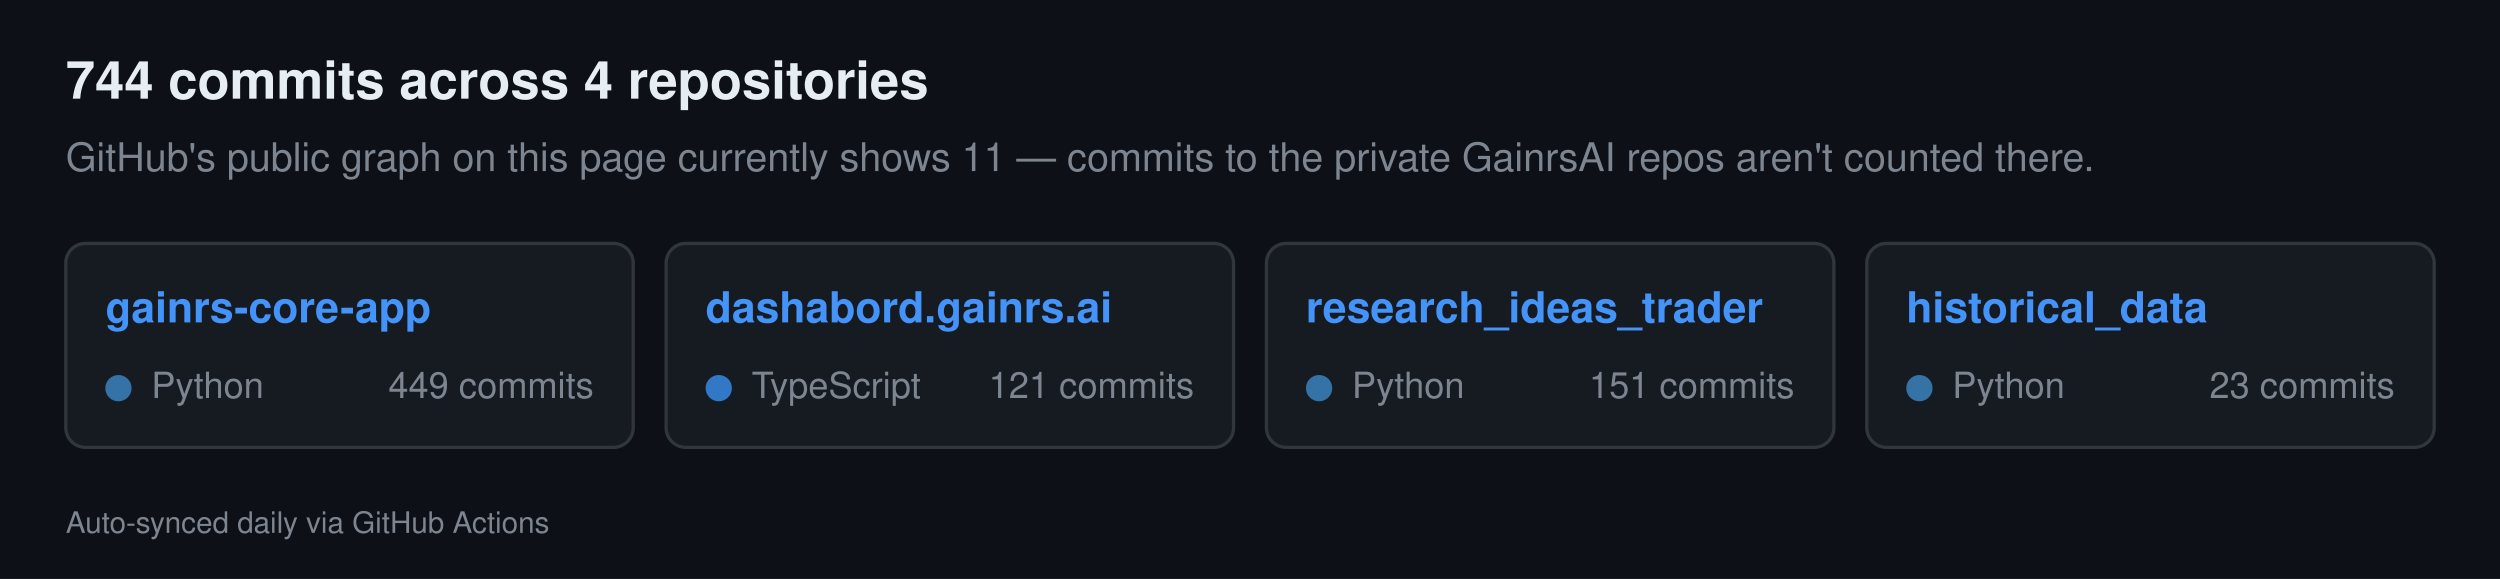
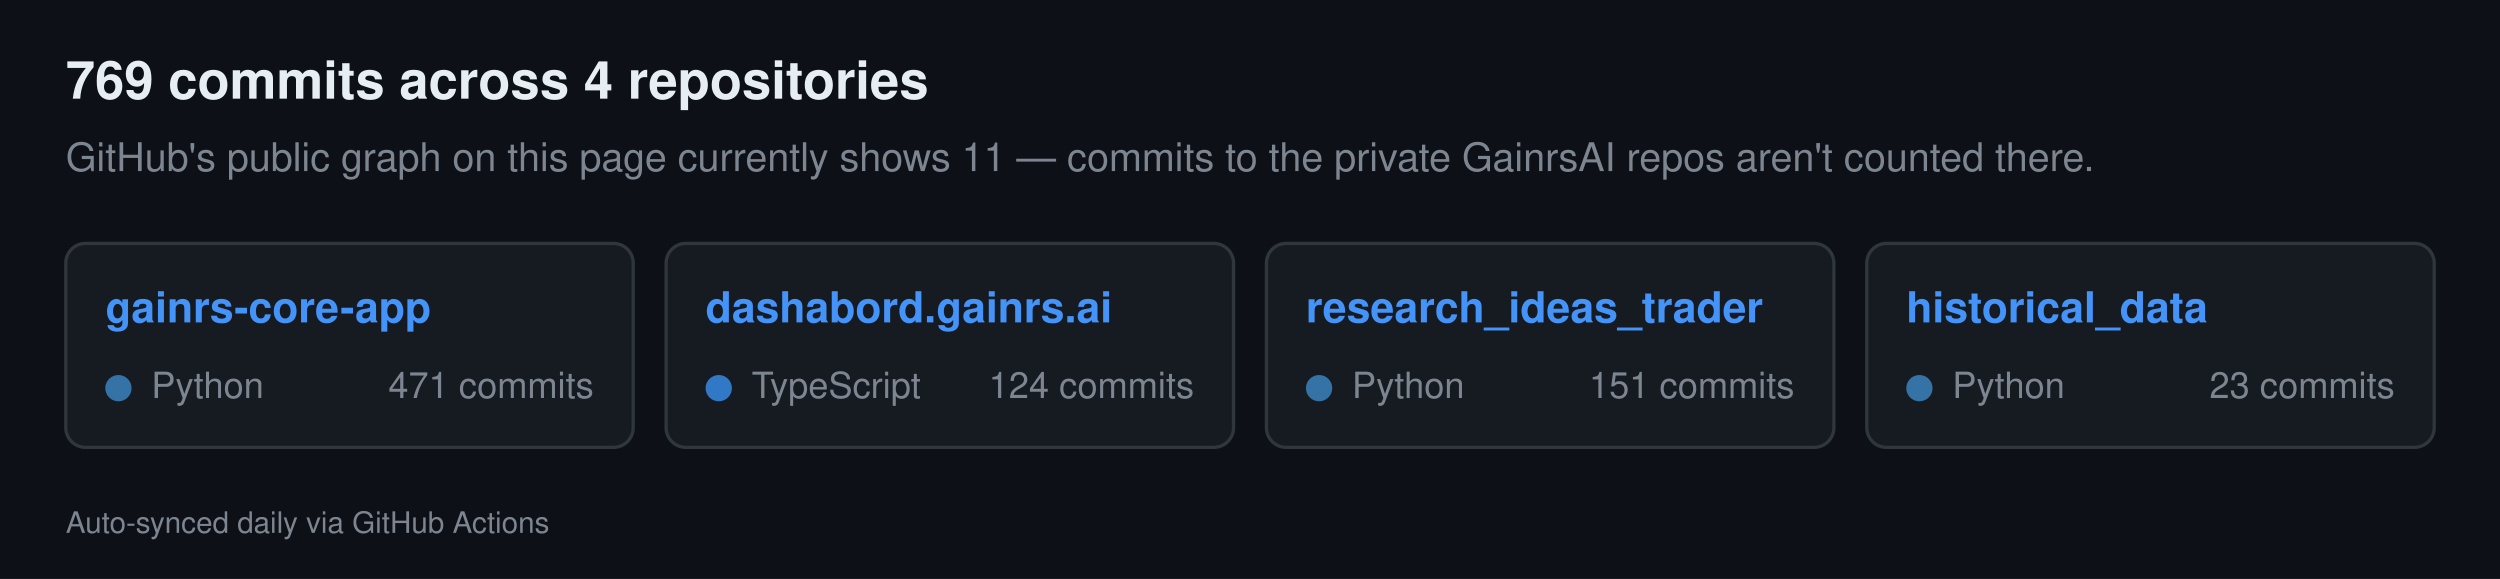
- <svg xmlns="http://www.w3.org/2000/svg" width="760" height="176" viewBox="0 0 760 176" font-family="-apple-system, BlinkMacSystemFont, 'Segoe UI', Helvetica, Arial, sans-serif" role="img" aria-label="744 commits across 4 repositories">
+ <svg xmlns="http://www.w3.org/2000/svg" width="760" height="176" viewBox="0 0 760 176" font-family="-apple-system, BlinkMacSystemFont, 'Segoe UI', Helvetica, Arial, sans-serif" role="img" aria-label="769 commits across 4 repositories">
  <rect width="760" height="176" fill="#0d1117" />
-   <text x="20" y="30" font-size="16" font-weight="600" fill="#e6edf3">744 commits across 4 repositories</text>
+   <text x="20" y="30" font-size="16" font-weight="600" fill="#e6edf3">769 commits across 4 repositories</text>
  <text x="20" y="52" font-size="12" fill="#7d8590">GitHub's public graph on this page currently shows 11 — commits to the private GainrsAI repos aren't counted there.</text>
  <rect x="20.0" y="74" width="172.5" height="62" rx="6" fill="#161b22" stroke="#30363d" />
  <text x="32.0" y="98" font-size="13" font-weight="600" fill="#4493f8">gainrs-core-app</text>
  <circle cx="36.0" cy="118" r="4" fill="#3572A5" />
  <text x="46.0" y="121" font-size="11" fill="#7d8590">Python</text>
-   <text x="180.5" y="121" font-size="11" fill="#7d8590" text-anchor="end">449 commits</text>
+   <text x="180.5" y="121" font-size="11" fill="#7d8590" text-anchor="end">471 commits</text>
  <rect x="202.5" y="74" width="172.5" height="62" rx="6" fill="#161b22" stroke="#30363d" />
  <text x="214.5" y="98" font-size="13" font-weight="600" fill="#4493f8">dashabord.gainrs.ai</text>
  <circle cx="218.5" cy="118" r="4" fill="#3178c6" />
  <text x="228.5" y="121" font-size="11" fill="#7d8590">TypeScript</text>
-   <text x="363.0" y="121" font-size="11" fill="#7d8590" text-anchor="end">121 commits</text>
+   <text x="363.0" y="121" font-size="11" fill="#7d8590" text-anchor="end">124 commits</text>
  <rect x="385.0" y="74" width="172.5" height="62" rx="6" fill="#161b22" stroke="#30363d" />
  <text x="397.0" y="98" font-size="13" font-weight="600" fill="#4493f8">research_ideas_trader</text>
  <circle cx="401.0" cy="118" r="4" fill="#3572A5" />
  <text x="411.0" y="121" font-size="11" fill="#7d8590">Python</text>
  <text x="545.5" y="121" font-size="11" fill="#7d8590" text-anchor="end">151 commits</text>
  <rect x="567.5" y="74" width="172.5" height="62" rx="6" fill="#161b22" stroke="#30363d" />
  <text x="579.5" y="98" font-size="13" font-weight="600" fill="#4493f8">historical_data</text>
  <circle cx="583.5" cy="118" r="4" fill="#3572A5" />
  <text x="593.5" y="121" font-size="11" fill="#7d8590">Python</text>
  <text x="728.0" y="121" font-size="11" fill="#7d8590" text-anchor="end">23 commits</text>
  <text x="20" y="162" font-size="9" fill="#7d8590">Auto-synced daily via GitHub Actions</text>
</svg>
